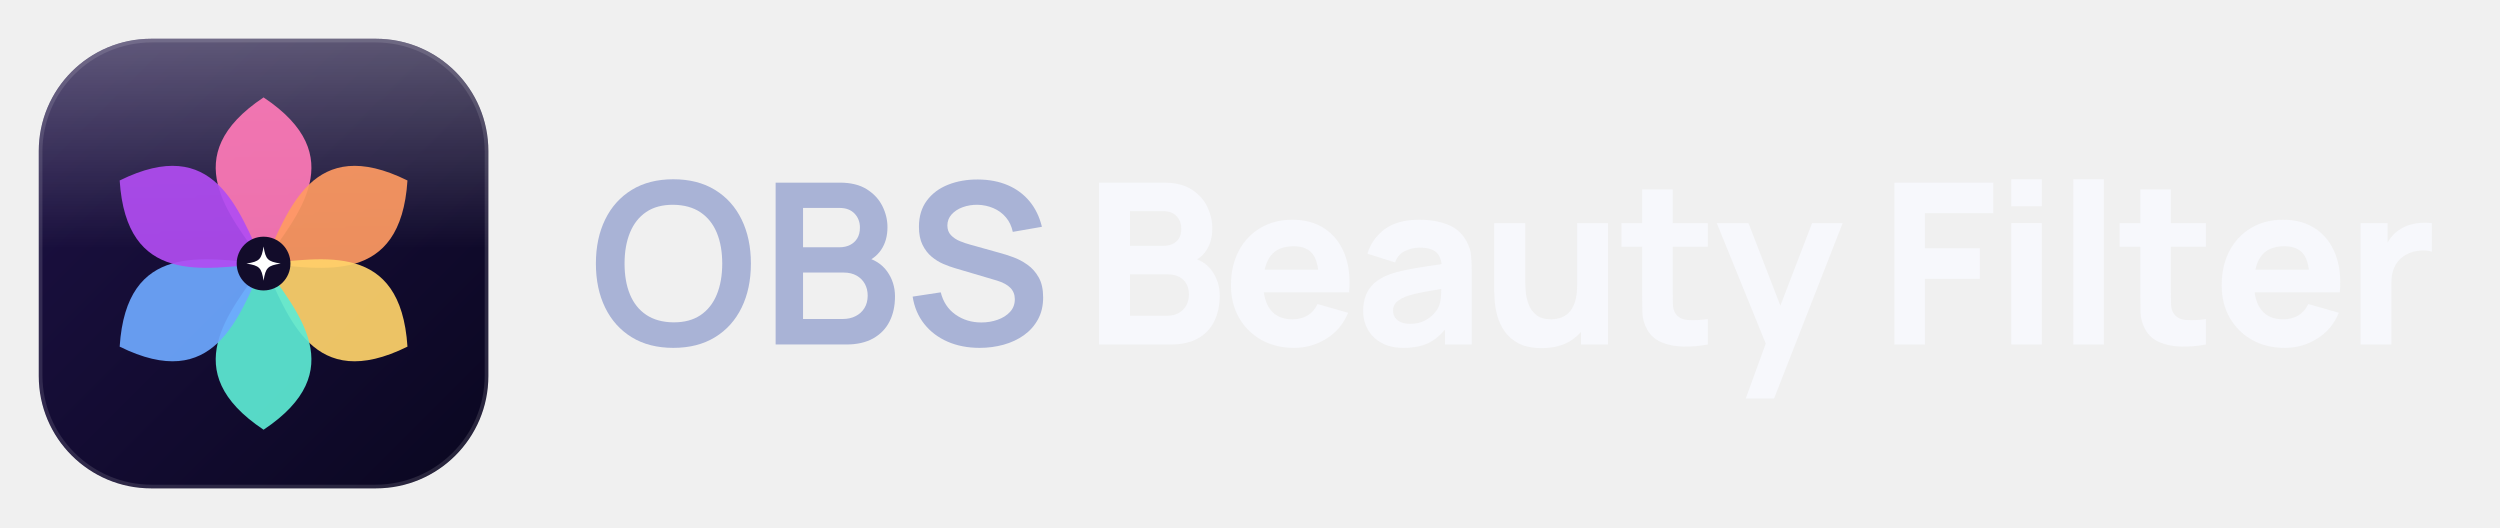
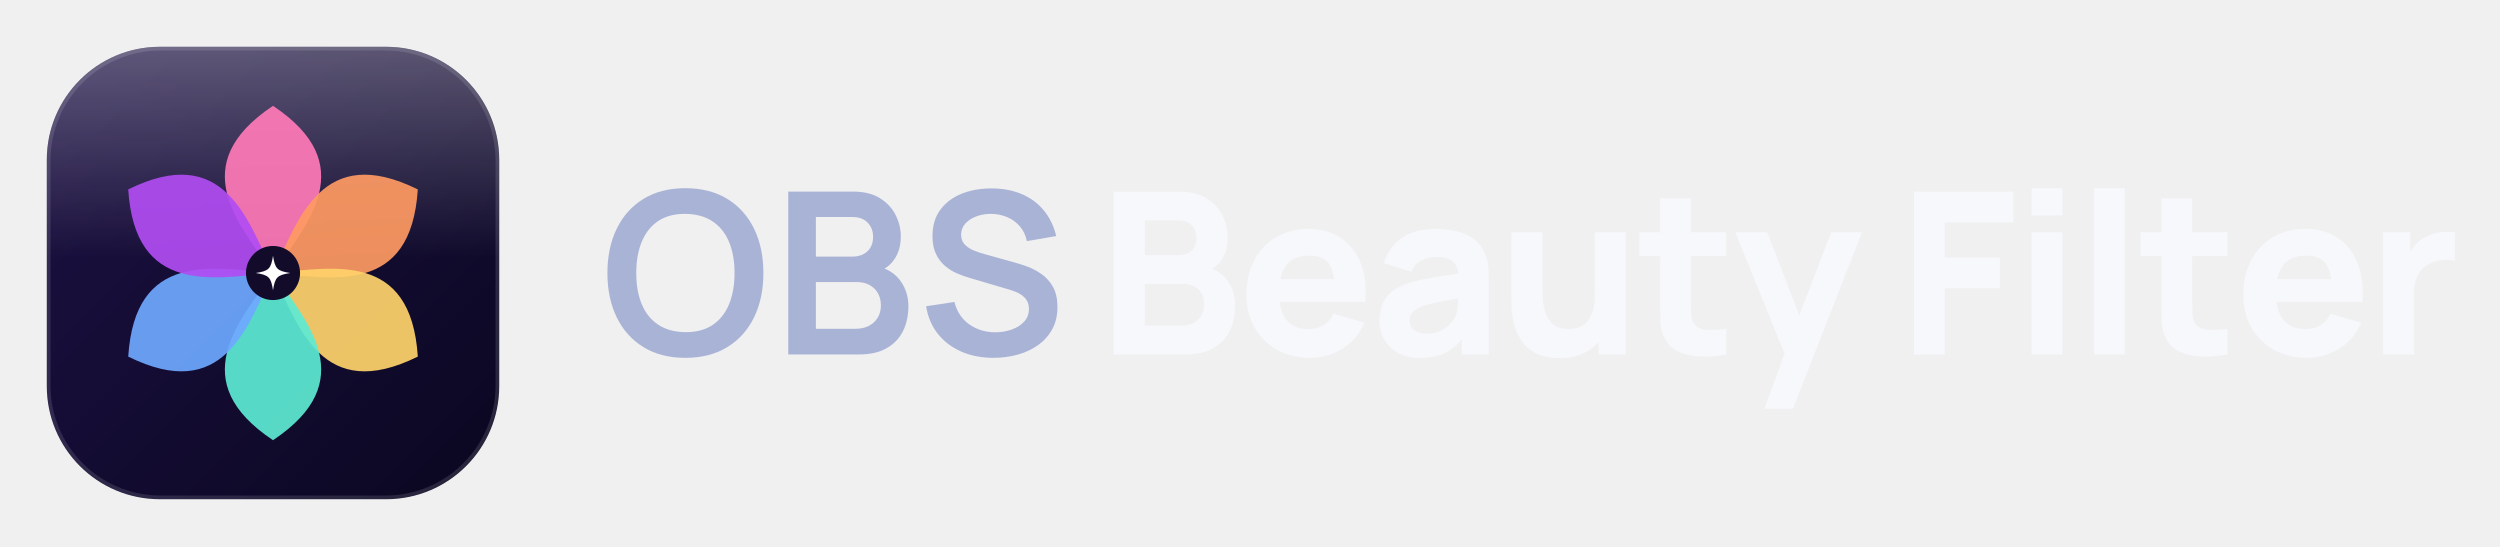
- <svg xmlns="http://www.w3.org/2000/svg" width="645" height="136" viewBox="0 0 645 136" role="img" aria-label="OBS Beauty Filter">
+ <svg xmlns="http://www.w3.org/2000/svg" width="641" height="140" viewBox="0 0 641 140" role="img" aria-label="OBS Beauty Filter">
  <defs>
    <linearGradient id="tile" x1="0" y1="0" x2="1" y2="1">
      <stop offset="0" stop-color="#1D1145" />
      <stop offset="1" stop-color="#0A0720" />
    </linearGradient>
    <linearGradient id="gloss" x1="0" y1="0" x2="0" y2="1">
      <stop offset="0" stop-color="#FFFFFF" stop-opacity="0.30" />
      <stop offset="1" stop-color="#FFFFFF" stop-opacity="0" />
    </linearGradient>
    <clipPath id="tileClip">
      <rect x="8" y="8" width="184" height="184" rx="46" />
    </clipPath>
  </defs>
-   <g transform="translate(10 10) scale(0.630435) translate(-8.0 -8.0)">
+   <g transform="translate(12 12) scale(0.630435) translate(-8.0 -8.0)">
    <rect x="8" y="8" width="184" height="184" rx="46" fill="url(#tile)" />
    <g clip-path="url(#tileClip)">
      <rect x="8" y="8" width="184" height="86" fill="url(#gloss)" />
    </g>
    <rect x="8.75" y="8.75" width="182.5" height="182.5" rx="45.5" fill="none" stroke="#FFFFFF" stroke-opacity="0.12" stroke-width="1.5" />
    <path d="M100 100 C114 80 136 56 100 32 C64 56 86 80 100 100 Z" fill="#FF7AB8" fill-opacity="0.92" transform="rotate(0 100 100)" />
    <path d="M100 100 C114 80 136 56 100 32 C64 56 86 80 100 100 Z" fill="#FF9A62" fill-opacity="0.92" transform="rotate(60 100 100)" />
    <path d="M100 100 C114 80 136 56 100 32 C64 56 86 80 100 100 Z" fill="#FFD36B" fill-opacity="0.92" transform="rotate(120 100 100)" />
    <path d="M100 100 C114 80 136 56 100 32 C64 56 86 80 100 100 Z" fill="#5EEAD4" fill-opacity="0.92" transform="rotate(180 100 100)" />
    <path d="M100 100 C114 80 136 56 100 32 C64 56 86 80 100 100 Z" fill="#6EA8FF" fill-opacity="0.92" transform="rotate(240 100 100)" />
    <path d="M100 100 C114 80 136 56 100 32 C64 56 86 80 100 100 Z" fill="#B14CF2" fill-opacity="0.92" transform="rotate(300 100 100)" />
    <circle cx="100" cy="100" r="11" fill="#120C2A" />
    <path d="M100 93 C100.84 98.32 101.68 99.16 107 100 C101.68 100.84 100.84 101.68 100 107 C99.16 101.68 98.32 100.84 93 100 C98.32 99.16 99.16 98.32 100 93 Z" fill="#FFFFFF" />
  </g>
-   <g transform="translate(152.000 88.880) scale(0.029 -0.029)" fill="#A9B3D6">
+   <g transform="translate(154.000 90.880) scale(0.029 -0.029)" fill="#A9B3D6">
    <path transform="translate(0.00 0)" d="M749 -30Q533 -30 379.0 64.5Q225 159 142.5 328.0Q60 497 60 720Q60 943 142.5 1112.0Q225 1281 379.0 1375.5Q533 1470 749 1470Q965 1470 1119.5 1375.5Q1274 1281 1356.5 1112.0Q1439 943 1439 720Q1439 497 1356.5 328.0Q1274 159 1119.5 64.5Q965 -30 749 -30ZM749 197Q894 196 990.5 261.0Q1087 326 1135.5 444.0Q1184 562 1184 720Q1184 878 1135.5 994.5Q1087 1111 990.5 1176.0Q894 1241 749 1243Q604 1244 508.0 1179.0Q412 1114 363.5 996.0Q315 878 315 720Q315 562 363.0 445.5Q411 329 507.5 264.0Q604 199 749 197Z" />
    <path transform="translate(1519.00 0)" d="M140 0V1440H711Q857 1440 950.5 1381.5Q1044 1323 1089.5 1232.0Q1135 1141 1135 1044Q1135 925 1078.5 842.0Q1022 759 925 730V780Q1061 749 1131.5 651.0Q1202 553 1202 428Q1202 300 1153.0 204.0Q1104 108 1007.5 54.0Q911 0 769 0ZM384 227H739Q802 227 852.0 252.5Q902 278 930.5 324.5Q959 371 959 435Q959 493 934.0 539.0Q909 585 861.0 612.5Q813 640 746 640H384ZM384 865H708Q760 865 801.0 885.0Q842 905 866.0 944.0Q890 983 890 1040Q890 1115 842.0 1165.0Q794 1215 708 1215H384Z" />
    <path transform="translate(2801.00 0)" d="M673 -30Q515 -30 388.5 25.0Q262 80 180.5 182.5Q99 285 77 426L327 464Q359 336 458.5 266.0Q558 196 688 196Q765 196 833.0 220.0Q901 244 943.5 290.0Q986 336 986 403Q986 433 976.0 458.5Q966 484 946.5 504.0Q927 524 896.5 540.5Q866 557 826 569L454 679Q406 693 350.5 716.5Q295 740 245.5 781.5Q196 823 164.5 887.5Q133 952 133 1047Q133 1186 203.5 1280.5Q274 1375 393.5 1422.0Q513 1469 659 1468Q807 1467 923.0 1417.5Q1039 1368 1117.0 1274.0Q1195 1180 1227 1047L968 1002Q952 1078 906.5 1131.5Q861 1185 795.5 1213.0Q730 1241 656 1243Q584 1244 522.5 1221.5Q461 1199 423.5 1157.0Q386 1115 386 1059Q386 1006 418.0 972.5Q450 939 497.5 919.5Q545 900 594 887L852 815Q905 801 971.0 777.0Q1037 753 1098.0 710.0Q1159 667 1198.5 597.0Q1238 527 1238 419Q1238 307 1191.5 222.5Q1145 138 1066.0 82.0Q987 26 885.5 -2.0Q784 -30 673 -30Z" />
  </g>
-   <g transform="translate(279.484 88.880) scale(0.029 -0.029)" fill="#F7F8FC">
+   <g transform="translate(281.484 90.880) scale(0.029 -0.029)" fill="#F7F8FC">
    <path transform="translate(0.00 0)" d="M140 0V1440H716Q870 1440 965.0 1378.5Q1060 1317 1104.0 1224.0Q1148 1131 1148 1036Q1148 915 1093.5 835.0Q1039 755 944 728V778Q1079 750 1146.5 653.0Q1214 556 1214 436Q1214 307 1166.5 209.0Q1119 111 1022.0 55.5Q925 0 778 0ZM416 256H750Q805 256 848.0 279.5Q891 303 915.5 345.5Q940 388 940 446Q940 497 919.0 537.0Q898 577 855.5 600.5Q813 624 750 624H416ZM416 878H712Q758 878 794.0 894.0Q830 910 851.0 943.5Q872 977 872 1030Q872 1096 831.0 1141.0Q790 1186 712 1186H416Z" />
    <path transform="translate(1234.00 0)" d="M642 -30Q476 -30 349.5 41.5Q223 113 151.5 238.5Q80 364 80 526Q80 703 150.0 834.0Q220 965 343.0 1037.5Q466 1110 626 1110Q796 1110 915.0 1030.0Q1034 950 1091.0 805.0Q1148 660 1131 464H862V564Q862 729 809.5 801.5Q757 874 638 874Q499 874 433.5 789.5Q368 705 368 540Q368 389 433.5 306.5Q499 224 626 224Q706 224 763.0 259.0Q820 294 850 360L1122 282Q1061 134 929.5 52.0Q798 -30 642 -30ZM284 464V666H1000V464Z" />
    <path transform="translate(2410.00 0)" d="M440 -30Q324 -30 243.5 14.5Q163 59 121.5 133.5Q80 208 80 298Q80 373 103.0 435.0Q126 497 177.5 544.5Q229 592 316 624Q376 646 459.0 663.0Q542 680 647.0 695.5Q752 711 878 730L780 676Q780 772 734.0 817.0Q688 862 580 862Q520 862 455.0 833.0Q390 804 364 730L118 808Q159 942 272.0 1026.0Q385 1110 580 1110Q723 1110 834.0 1066.0Q945 1022 1002 914Q1034 854 1040.0 794.0Q1046 734 1046 660V0H808V222L842 176Q763 67 671.5 18.5Q580 -30 440 -30ZM498 184Q573 184 624.5 210.5Q676 237 706.5 271.0Q737 305 748 328Q769 372 772.5 430.5Q776 489 776 528L856 508Q735 488 660.0 474.5Q585 461 539.0 450.0Q493 439 458 426Q418 410 393.5 391.5Q369 373 357.5 351.0Q346 329 346 302Q346 265 364.5 238.5Q383 212 417.0 198.0Q451 184 498 184Z" />
    <path transform="translate(3536.00 0)" d="M542 -32Q415 -32 335.0 11.0Q255 54 210.5 120.0Q166 186 147.0 257.5Q128 329 124.0 388.0Q120 447 120 474V1080H396V570Q396 533 400.0 475.5Q404 418 425.0 360.0Q446 302 493.5 263.0Q541 224 628 224Q663 224 703.0 235.0Q743 246 778.0 277.5Q813 309 835.5 370.5Q858 432 858 532L1014 458Q1014 330 962.0 218.0Q910 106 805.5 37.0Q701 -32 542 -32ZM892 0V358H858V1080H1132V0Z" />
    <path transform="translate(4768.00 0)" d="M788 0Q676 -21 568.5 -18.5Q461 -16 376.5 19.5Q292 55 248 134Q208 208 206.0 284.5Q204 361 204 458V1380H476V474Q476 411 477.5 360.5Q479 310 498 280Q534 223 613.0 218.0Q692 213 788 226ZM20 870V1080H788V870Z" />
    <path transform="translate(5616.00 0)" d="M278 -480 486 92 490 -76 20 1080H302L618 262H554L868 1080H1140L530 -480Z" />
    <path transform="translate(7076.00 0)" d="M140 0V1440H1020V1168H412V856H900V584H412V0Z" />
    <path transform="translate(8096.00 0)" d="M160 1230V1470H432V1230ZM160 0V1080H432V0Z" />
    <path transform="translate(8648.00 0)" d="M160 0V1470H432V0Z" />
    <path transform="translate(9200.00 0)" d="M788 0Q676 -21 568.5 -18.5Q461 -16 376.5 19.5Q292 55 248 134Q208 208 206.0 284.5Q204 361 204 458V1380H476V474Q476 411 477.5 360.5Q479 310 498 280Q534 223 613.0 218.0Q692 213 788 226ZM20 870V1080H788V870Z" />
    <path transform="translate(10048.00 0)" d="M642 -30Q476 -30 349.5 41.5Q223 113 151.5 238.5Q80 364 80 526Q80 703 150.0 834.0Q220 965 343.0 1037.5Q466 1110 626 1110Q796 1110 915.0 1030.0Q1034 950 1091.0 805.0Q1148 660 1131 464H862V564Q862 729 809.5 801.5Q757 874 638 874Q499 874 433.5 789.5Q368 705 368 540Q368 389 433.5 306.5Q499 224 626 224Q706 224 763.0 259.0Q820 294 850 360L1122 282Q1061 134 929.5 52.0Q798 -30 642 -30ZM284 464V666H1000V464Z" />
    <path transform="translate(11224.00 0)" d="M140 0V1080H380V816L354 850Q375 906 410.0 952.0Q445 998 496 1028Q535 1052 581.0 1065.5Q627 1079 676.0 1082.5Q725 1086 774 1080V826Q729 840 669.5 835.5Q610 831 562 808Q514 786 481.0 749.5Q448 713 431.0 663.5Q414 614 414 552V0Z" />
  </g>
</svg>
